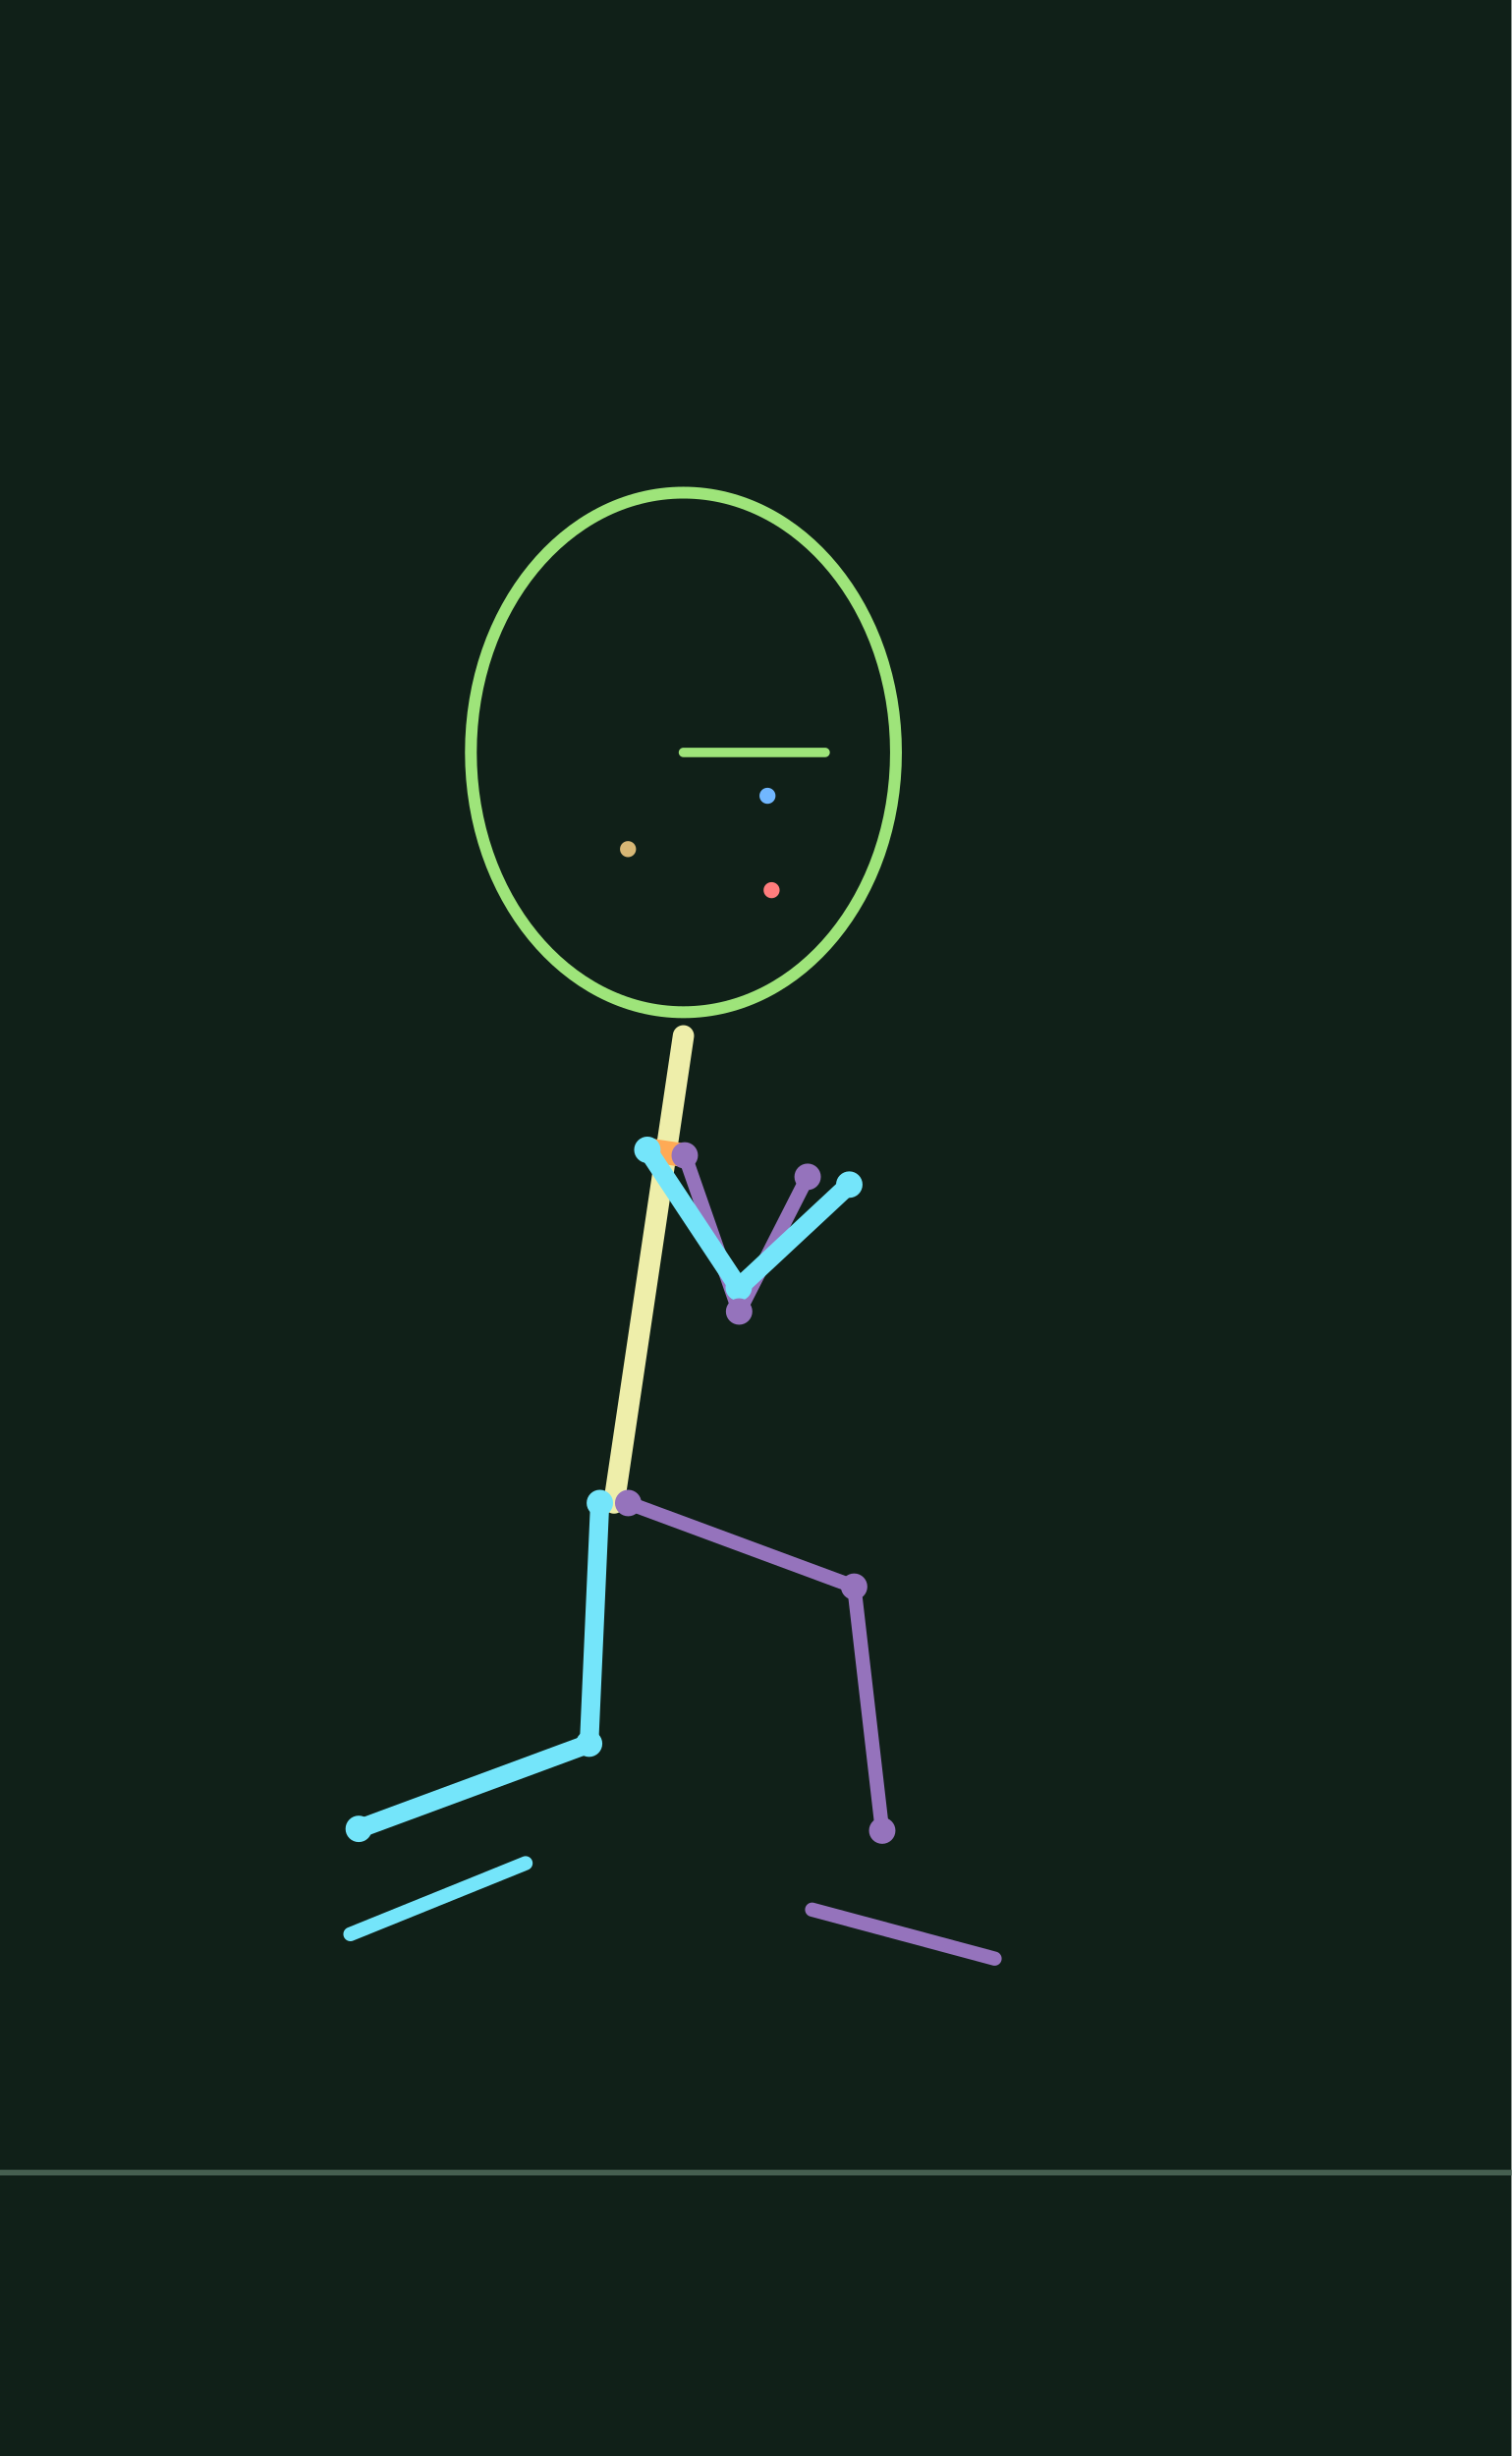
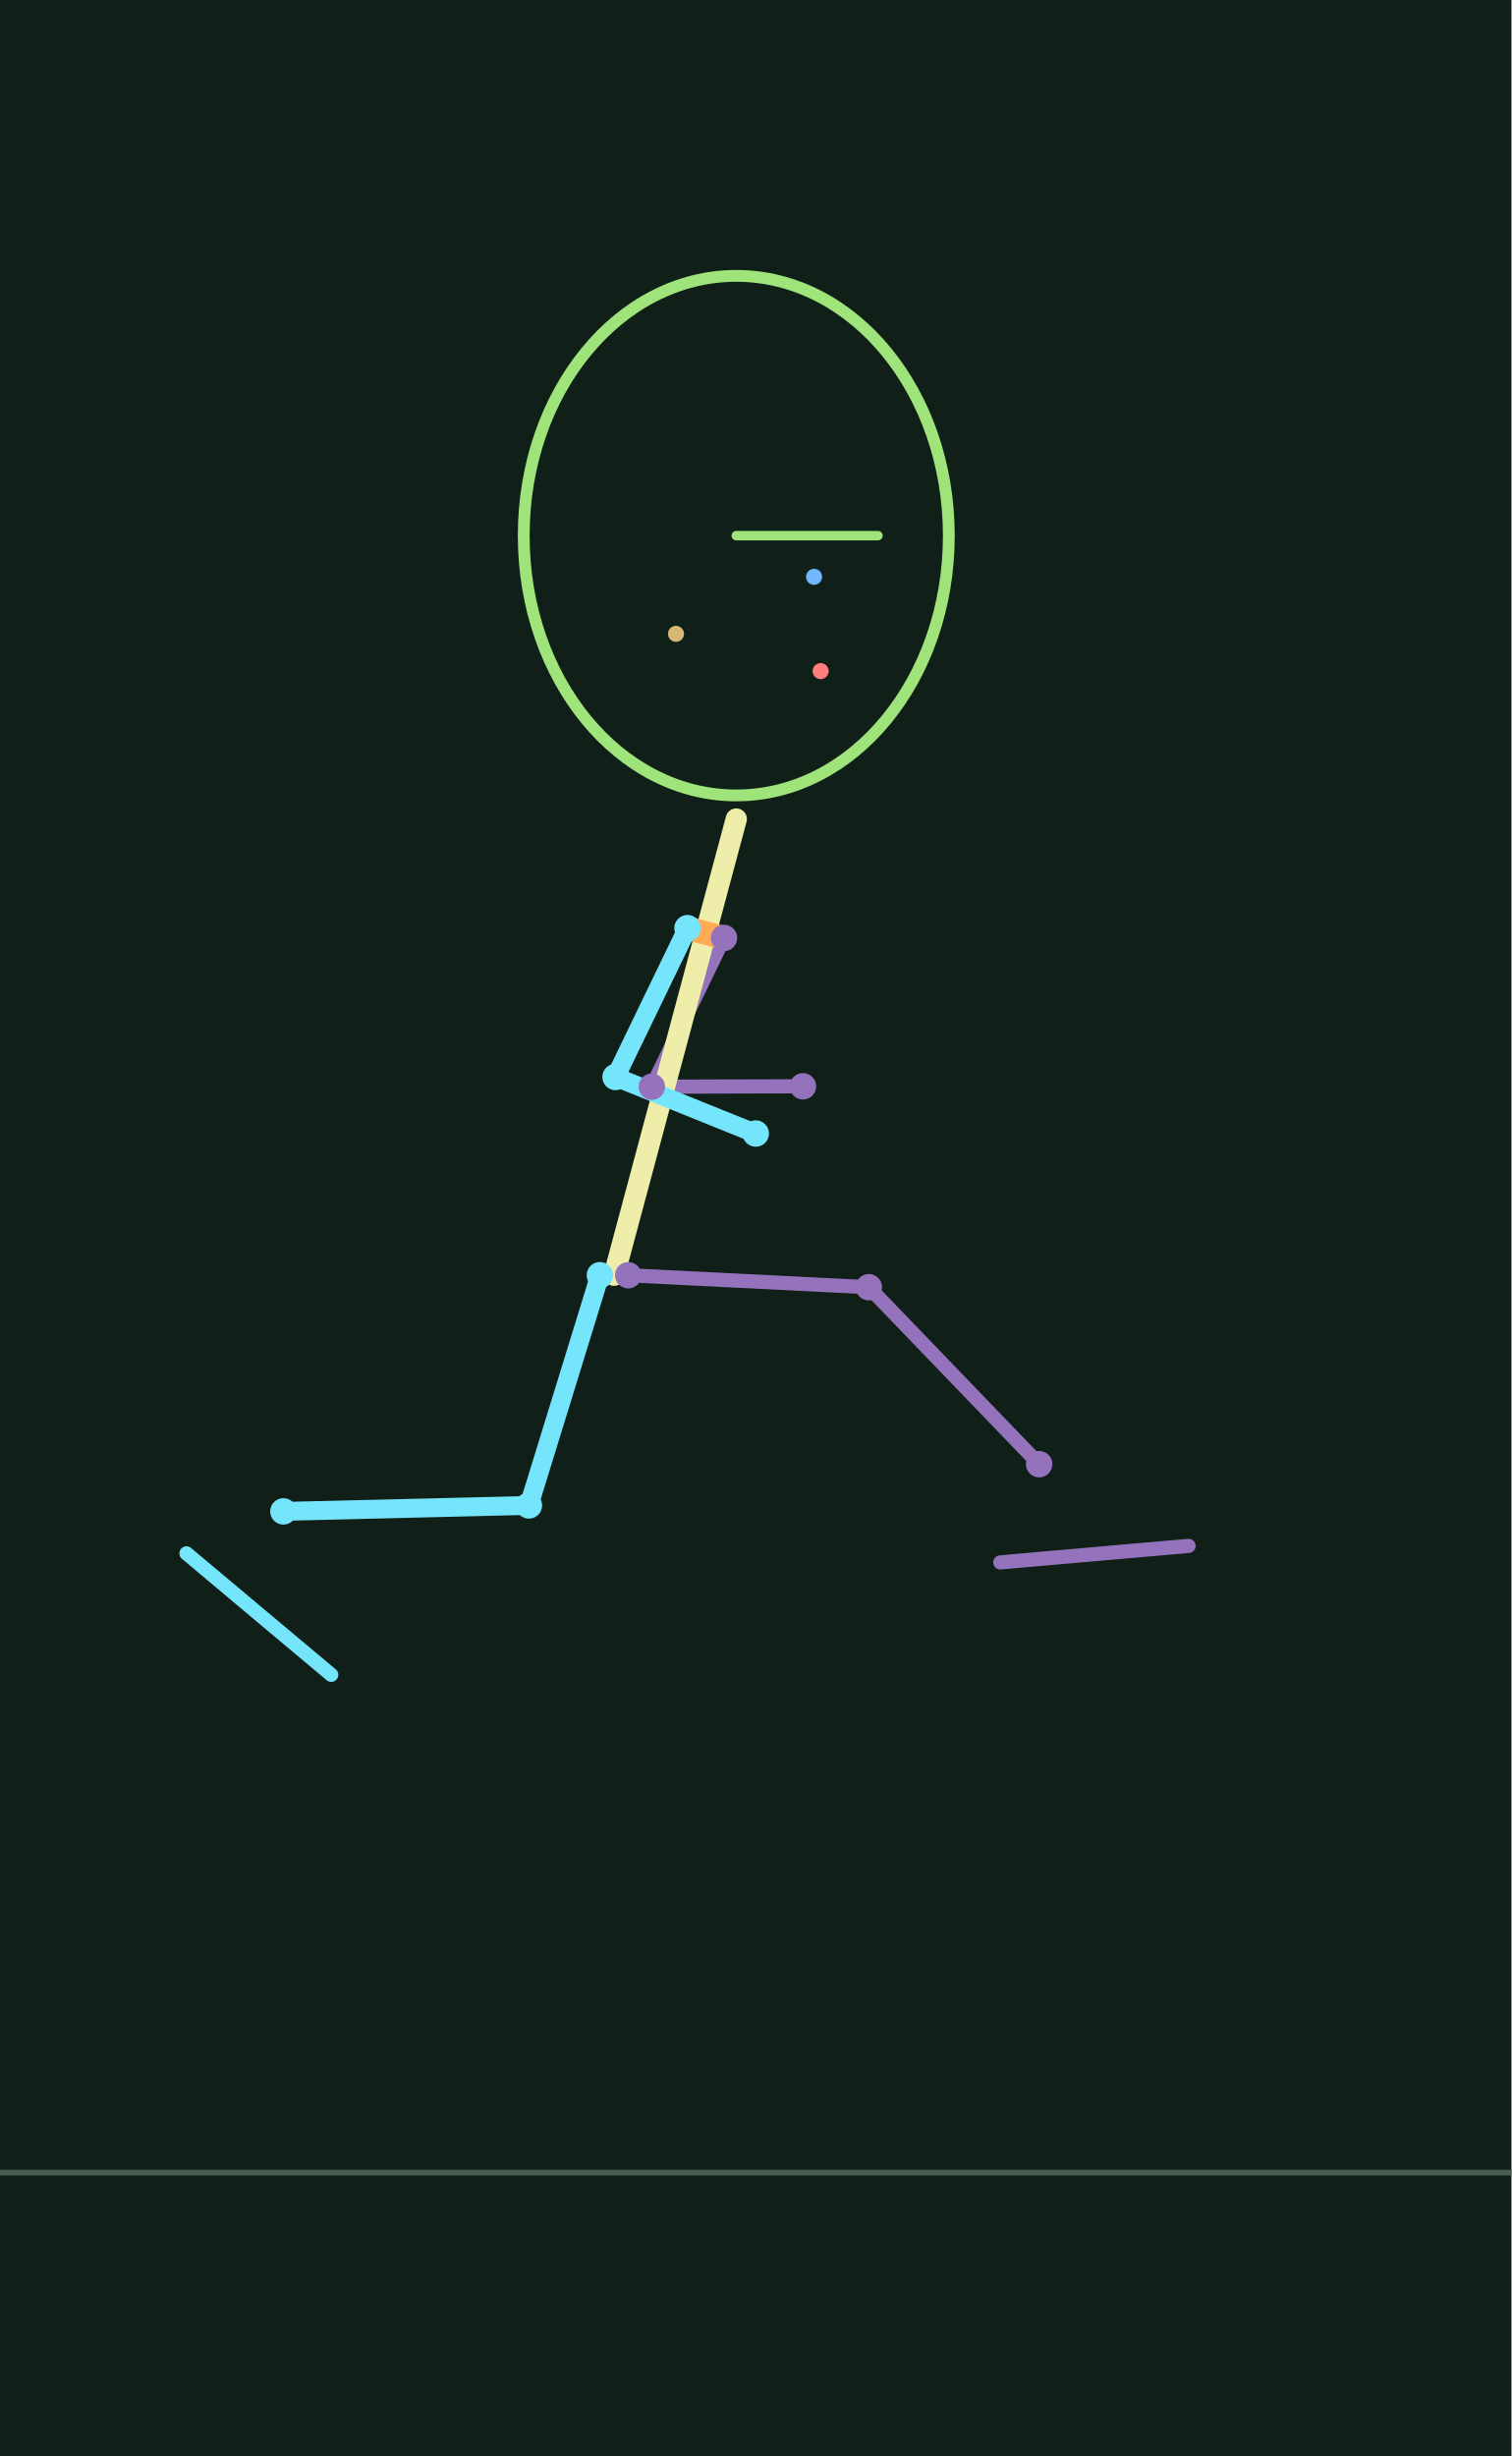
<svg xmlns="http://www.w3.org/2000/svg" width="320" height="520" viewBox="0 0 32 52">
  <rect width="100%" height="100%" fill="#102018" />
  <path d="M0 46H32" stroke="#465f50" stroke-width=".12" />
-   <polyline points="13.300,31.823 18.083,33.594 18.678,38.759" fill="none" stroke="#9573bc" stroke-width="0.3" stroke-linecap="round" stroke-linejoin="round" />
-   <polyline points="14.497,24.463 15.648,27.768 17.099,24.916" fill="none" stroke="#9573bc" stroke-width="0.3" stroke-linecap="round" stroke-linejoin="round" />
-   <polyline points="13.000,31.823 14.469,21.931" fill="none" stroke="#eeeeaa" stroke-width="0.45" stroke-linecap="round" stroke-linejoin="round" />
-   <polyline points="13.706,24.345 14.497,24.463" fill="none" stroke="#ffaa55" stroke-width="0.5" stroke-linecap="round" stroke-linejoin="round" />
-   <polyline points="12.700,31.823 12.472,36.918 7.595,38.722" fill="none" stroke="#74e5fa" stroke-width="0.4" stroke-linecap="round" stroke-linejoin="round" />
-   <polyline points="13.706,24.345 15.640,27.262 17.981,25.081" fill="none" stroke="#74e5fa" stroke-width="0.4" stroke-linecap="round" stroke-linejoin="round" />
-   <polyline points="7.419,40.951 9.273,40.200 11.127,39.449" fill="none" stroke="#74e5fa" stroke-width="0.3" stroke-linecap="round" stroke-linejoin="round" />
-   <polyline points="17.194,40.432 19.125,40.950 21.057,41.469" fill="none" stroke="#9573bc" stroke-width="0.3" stroke-linecap="round" stroke-linejoin="round" />
-   <circle cx="12.700" cy="31.823" r=".28" fill="#74e5fa" />
-   <circle cx="12.472" cy="36.918" r=".28" fill="#74e5fa" />
-   <circle cx="7.595" cy="38.722" r=".28" fill="#74e5fa" />
-   <circle cx="13.706" cy="24.345" r=".28" fill="#74e5fa" />
-   <circle cx="15.640" cy="27.262" r=".28" fill="#74e5fa" />
-   <circle cx="17.981" cy="25.081" r=".28" fill="#74e5fa" />
-   <circle cx="13.300" cy="31.823" r=".28" fill="#9573bc" />
-   <circle cx="18.083" cy="33.594" r=".28" fill="#9573bc" />
-   <circle cx="18.678" cy="38.759" r=".28" fill="#9573bc" />
-   <circle cx="14.497" cy="24.463" r=".28" fill="#9573bc" />
-   <circle cx="15.648" cy="27.768" r=".28" fill="#9573bc" />
-   <circle cx="17.099" cy="24.916" r=".28" fill="#9573bc" />
-   <ellipse cx="14.469" cy="15.931" rx="4.5" ry="5.5" fill="none" stroke="#9ee47a" stroke-width=".25" />
-   <circle cx="16.249" cy="16.849" r=".17" fill="#71b7ff" />
-   <circle cx="16.336" cy="18.847" r=".17" fill="#ff7d7d" />
-   <circle cx="13.296" cy="17.978" r=".17" fill="#d7b775" />
-   <polyline points="14.469,15.931 17.469,15.931" fill="none" stroke="#9ee47a" stroke-width="0.2" stroke-linecap="round" stroke-linejoin="round" />
+   <polyline points="13.300,27.000 18.394,27.254 22.000,31.000" fill="none" stroke="#9573bc" stroke-width="0.3" stroke-linecap="round" stroke-linejoin="round" />
+   <polyline points="15.328,19.859 13.800,23.008 17.000,23.000" fill="none" stroke="#9573bc" stroke-width="0.3" stroke-linecap="round" stroke-linejoin="round" />
+   <polyline points="13.000,27.000 15.588,17.341" fill="none" stroke="#eeeeaa" stroke-width="0.45" stroke-linecap="round" stroke-linejoin="round" />
+   <polyline points="14.555,19.652 15.328,19.859" fill="none" stroke="#ffaa55" stroke-width="0.5" stroke-linecap="round" stroke-linejoin="round" />
+   <polyline points="12.700,27.000 11.198,31.874 6.000,32.000" fill="none" stroke="#74e5fa" stroke-width="0.4" stroke-linecap="round" stroke-linejoin="round" />
+   <polyline points="14.555,19.652 13.032,22.803 16.000,24.000" fill="none" stroke="#74e5fa" stroke-width="0.4" stroke-linecap="round" stroke-linejoin="round" />
+   <polyline points="3.948,32.889 5.480,34.175 7.013,35.460" fill="none" stroke="#74e5fa" stroke-width="0.3" stroke-linecap="round" stroke-linejoin="round" />
+   <polyline points="21.178,33.080 23.171,32.905 25.163,32.731" fill="none" stroke="#9573bc" stroke-width="0.3" stroke-linecap="round" stroke-linejoin="round" />
+   <circle cx="12.700" cy="27.000" r=".28" fill="#74e5fa" />
+   <circle cx="11.198" cy="31.874" r=".28" fill="#74e5fa" />
+   <circle cx="6.000" cy="32.000" r=".28" fill="#74e5fa" />
+   <circle cx="14.555" cy="19.652" r=".28" fill="#74e5fa" />
+   <circle cx="13.032" cy="22.803" r=".28" fill="#74e5fa" />
+   <circle cx="16.000" cy="24.000" r=".28" fill="#74e5fa" />
+   <circle cx="13.300" cy="27.000" r=".28" fill="#9573bc" />
+   <circle cx="18.394" cy="27.254" r=".28" fill="#9573bc" />
+   <circle cx="22.000" cy="31.000" r=".28" fill="#9573bc" />
+   <circle cx="15.328" cy="19.859" r=".28" fill="#9573bc" />
+   <circle cx="13.800" cy="23.008" r=".28" fill="#9573bc" />
+   <circle cx="17.000" cy="23.000" r=".28" fill="#9573bc" />
+   <ellipse cx="15.588" cy="11.341" rx="4.5" ry="5.5" fill="none" stroke="#9ee47a" stroke-width=".25" />
+   <circle cx="17.235" cy="12.213" r=".17" fill="#71b7ff" />
+   <circle cx="17.374" cy="14.209" r=".17" fill="#ff7d7d" />
+   <circle cx="14.312" cy="13.420" r=".17" fill="#d7b775" />
+   <polyline points="15.588,11.341 18.588,11.341" fill="none" stroke="#9ee47a" stroke-width="0.2" stroke-linecap="round" stroke-linejoin="round" />
</svg>
